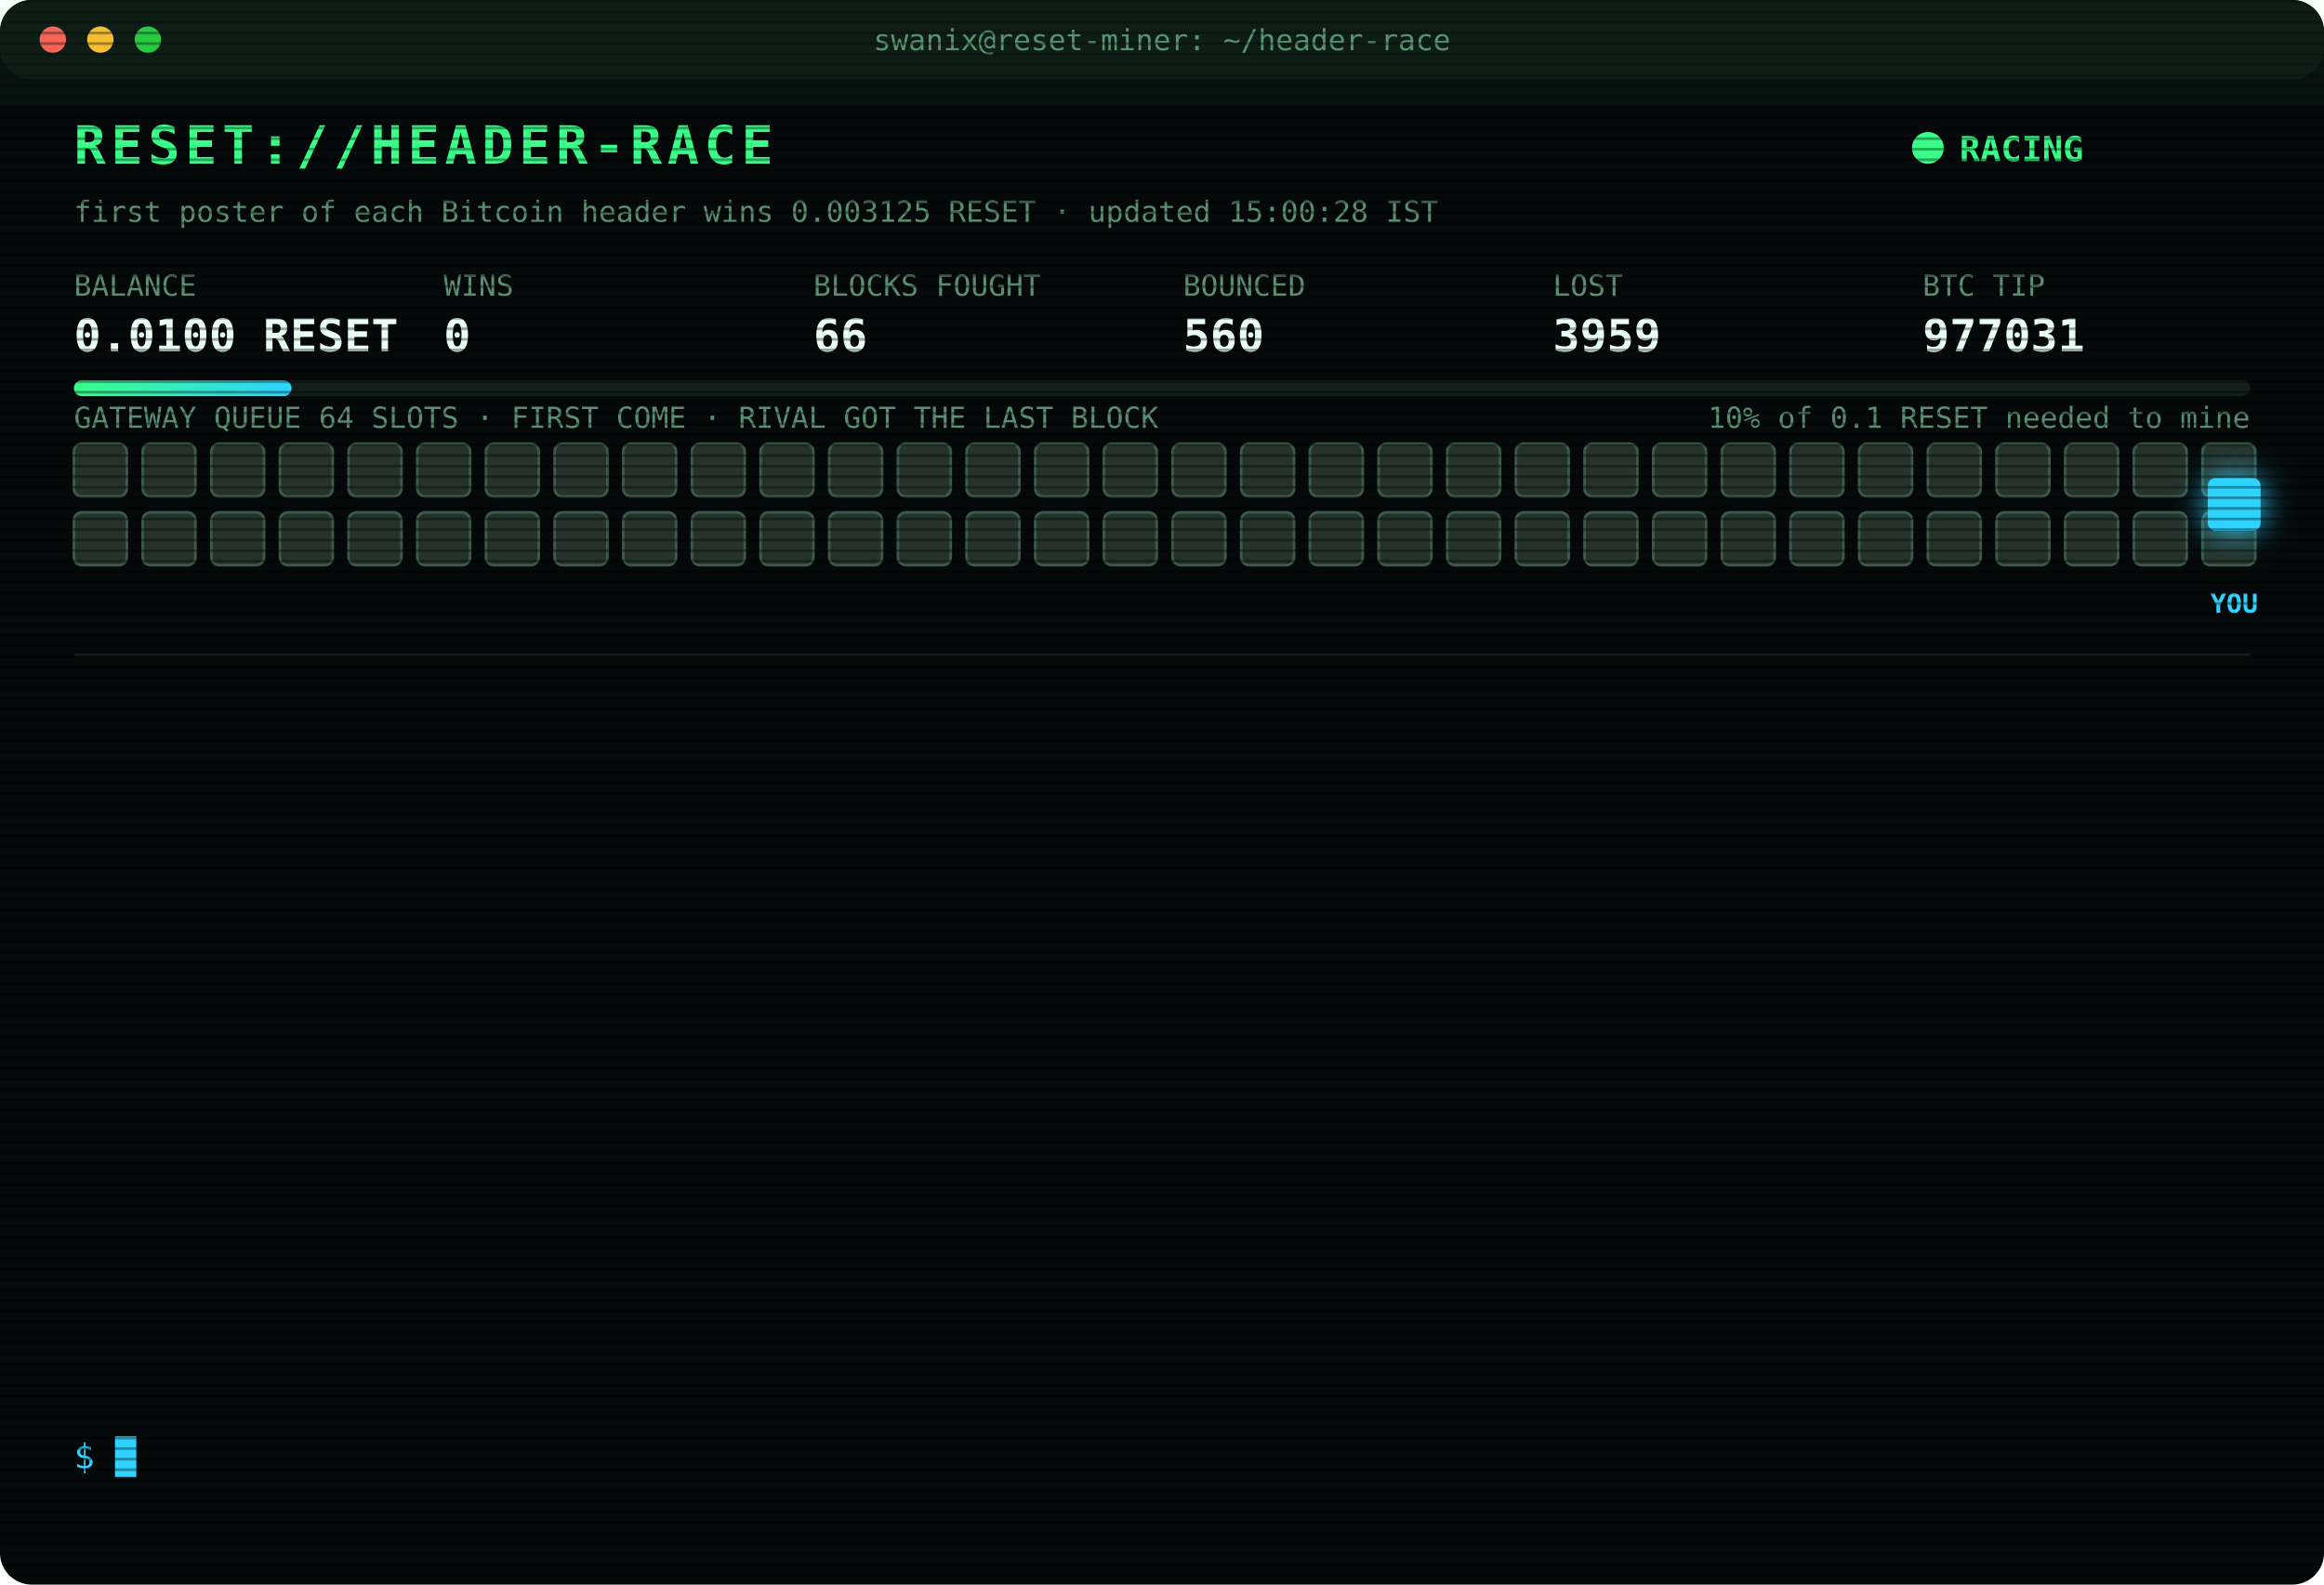
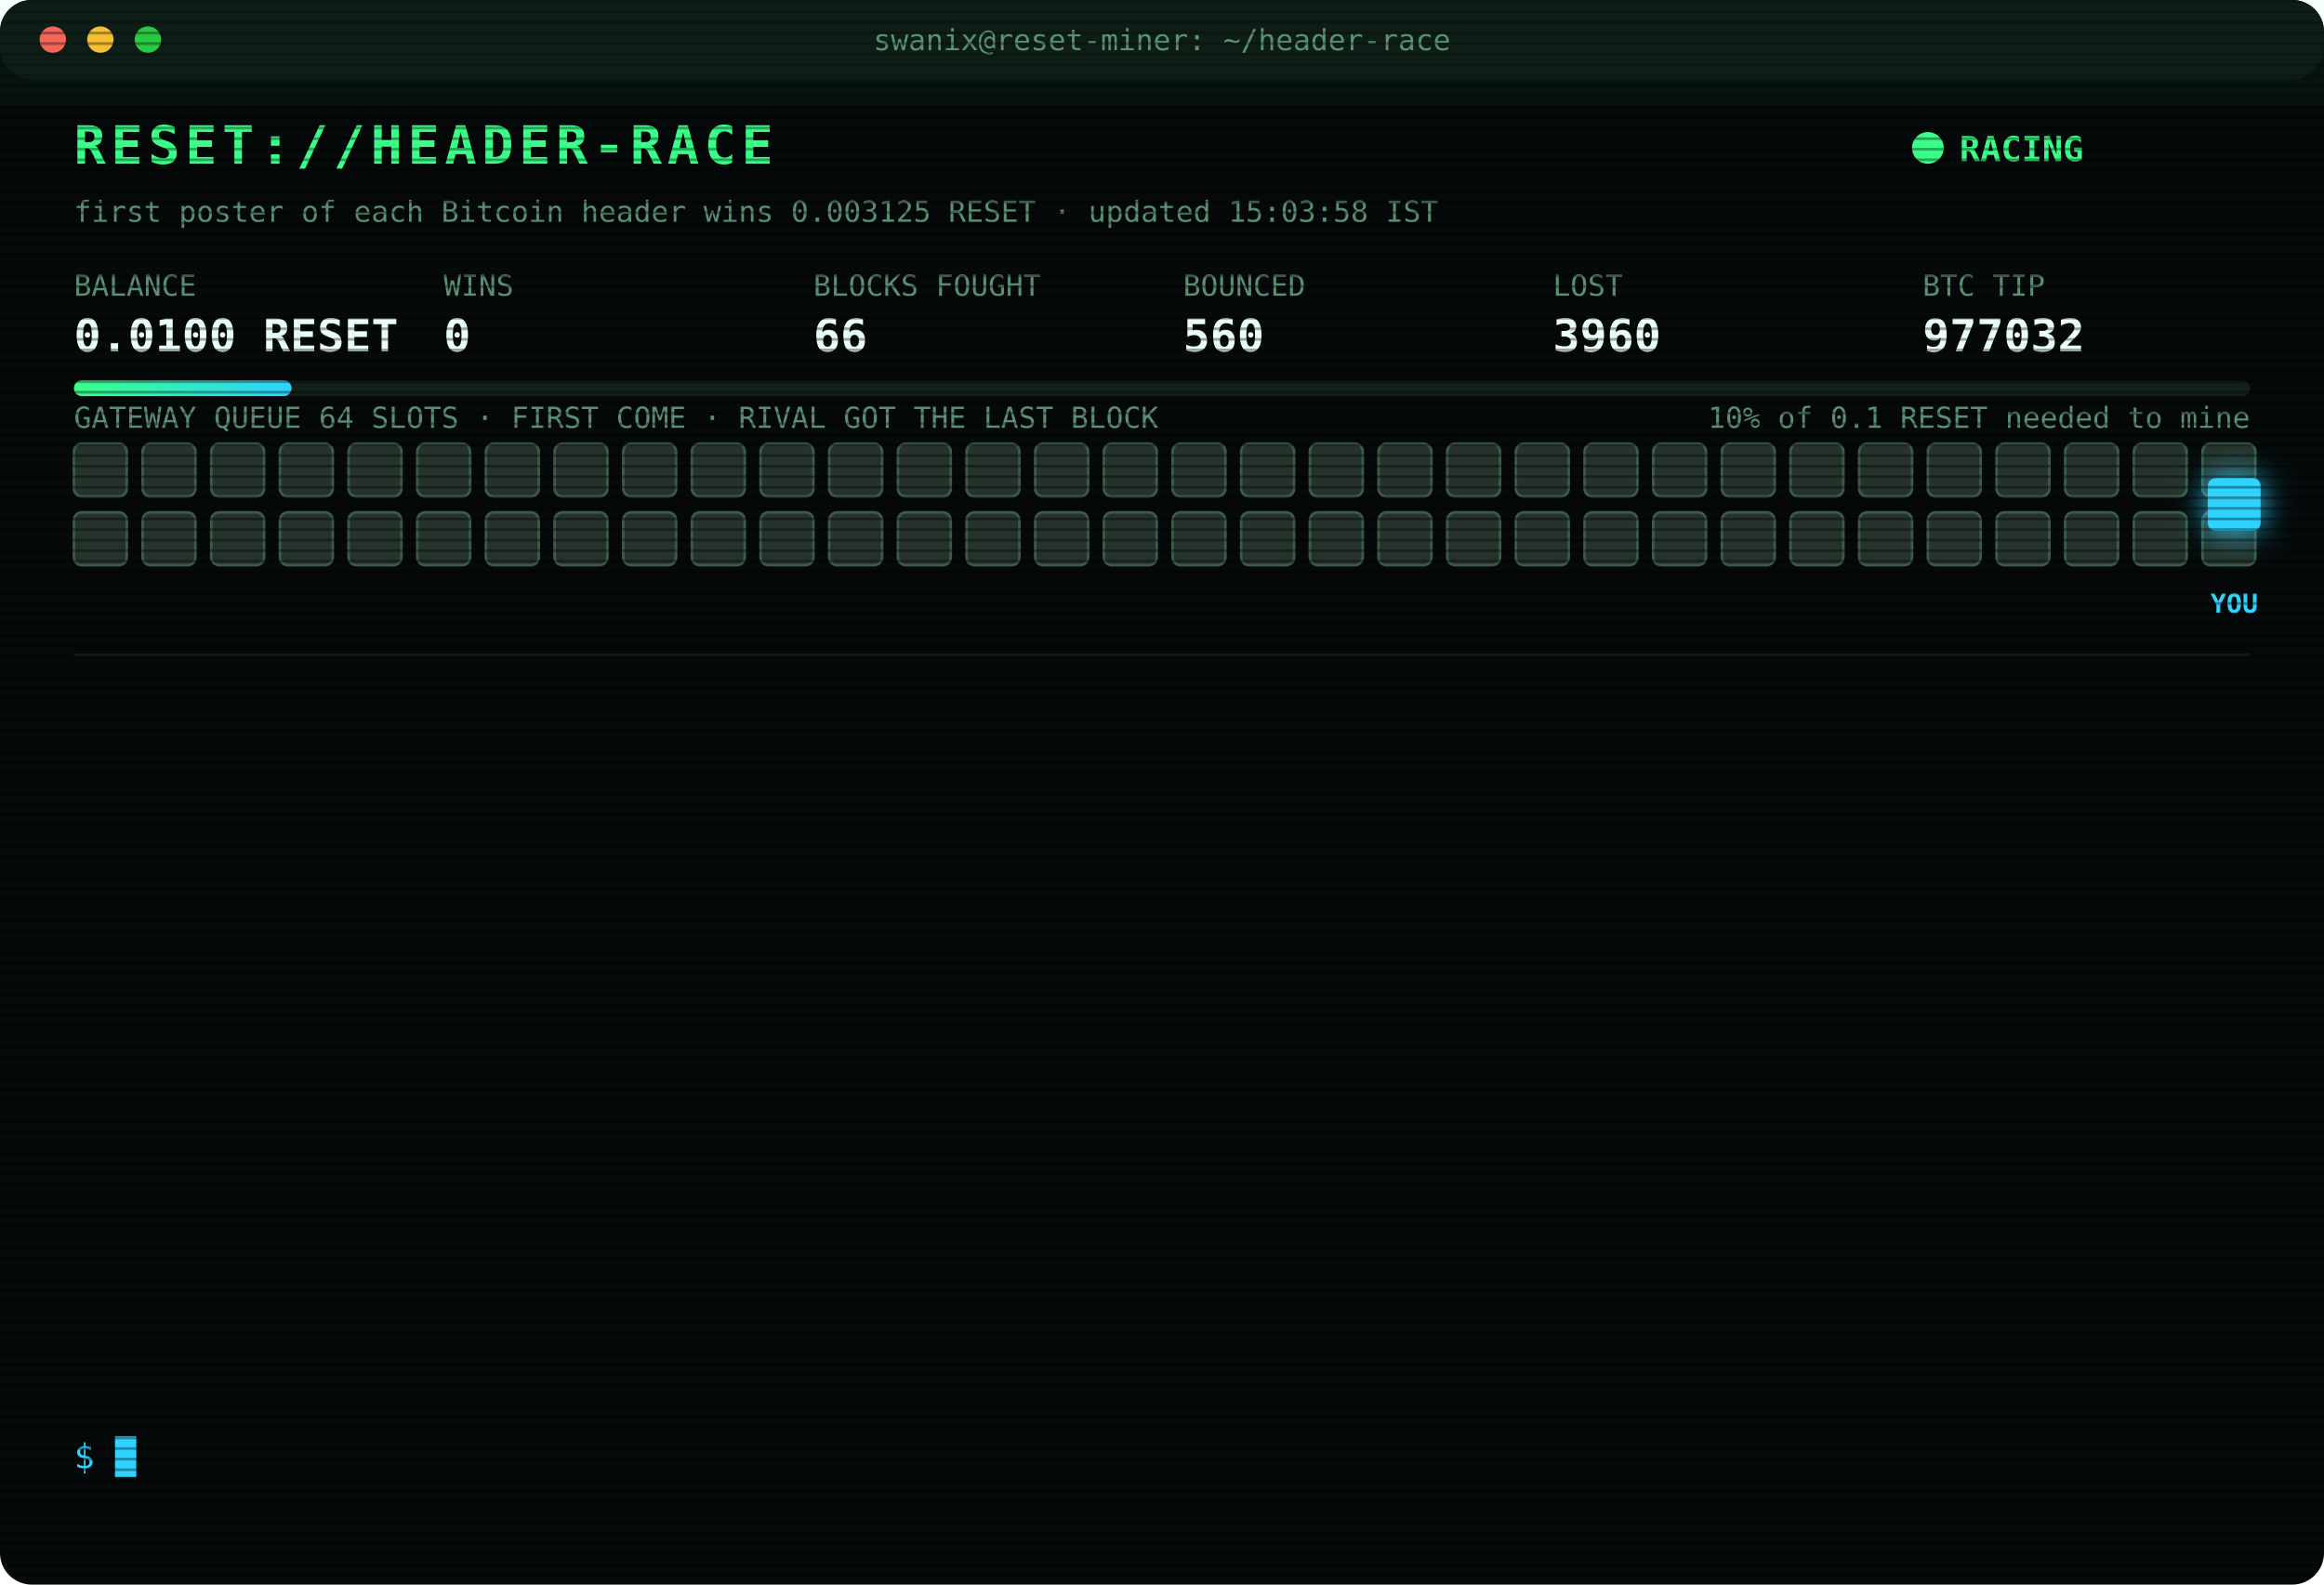
<svg xmlns="http://www.w3.org/2000/svg" width="880" height="600" viewBox="0 0 880 600" font-family="ui-monospace,SFMono-Regular,Menlo,Consolas,monospace">
  <style>
text{font-size:13px;fill:#7CFFB2}
.title{font-size:20px;font-weight:700;fill:#39FF88;letter-spacing:2px;animation:glitch 3s infinite steps(1)}
.sub{fill:#2fd3ff}.k{fill:#5a8f73;font-size:11px}.v{font-size:17px;font-weight:700;fill:#eafff3}
.ts{fill:#3f6b56}.boot{fill:#2fd3ff}.dim{fill:#5a8f73}.bad{fill:#ff4d6d}.warn{fill:#ffd23f}.mag{fill:#ff5cf0}.win{fill:#39FF88;font-weight:700}
.tag{font-size:10px;fill:#2fd3ff;font-weight:700}
.rival{fill:#26332c;stroke:#3c5a49;animation:jam 1.2s infinite alternate}
.idle{fill:#141c18;stroke:#22302a;animation:breathe 4s infinite}
.me{fill:#2fd3ff;filter:drop-shadow(0 0 6px #2fd3ff)}
.hover{animation:nudge 1.1s infinite ease-in-out}.bounce{animation:kick 1.4s infinite}
.ln{opacity:0;animation:in .4s forwards}
.cur{animation:blink 1s infinite steps(1)}
.scan{animation:scan 6s infinite linear}
.led{animation:blink 1.4s infinite}
@keyframes in{from{opacity:0;transform:translateX(-6px)}to{opacity:1;transform:none}}
@keyframes blink{50%{opacity:0}}
@keyframes jam{to{fill:#33463b}}
@keyframes breathe{50%{opacity:.4}}
@keyframes nudge{50%{transform:translateX(-10px)}}
@keyframes kick{0%,100%{transform:none}30%{transform:translateX(-14px)}55%{transform:translateX(10px) translateY(-6px)}}
@keyframes glitch{0%,92%{transform:none}93%{transform:translateX(2px);fill:#ff4d6d}95%{transform:translateX(-2px);fill:#2fd3ff}97%{transform:none}}
@keyframes scan{from{transform:translateY(-40px)}to{transform:translateY(600px)}}
</style>
  <defs>
    <pattern id="sl" width="4" height="4" patternUnits="userSpaceOnUse">
      <rect width="4" height="1" fill="#000" opacity=".35" />
    </pattern>
    <linearGradient id="bar">
      <stop offset="0" stop-color="#39FF88" />
      <stop offset="1" stop-color="#2fd3ff" />
    </linearGradient>
  </defs>
  <rect width="880" height="600" rx="12" fill="#05090a" />
  <rect width="880" height="30" rx="12" fill="#0d1512" />
  <circle cx="20" cy="15" r="5" fill="#ff5f57" />
  <circle cx="38" cy="15" r="5" fill="#febc2e" />
  <circle cx="56" cy="15" r="5" fill="#28c840" />
  <text x="440" y="19" text-anchor="middle" class="k">swanix@reset-miner: ~/header-race</text>
  <text x="28" y="62" class="title">RESET://HEADER-RACE</text>
  <circle class="led" cx="730" cy="56" r="6" fill="#39FF88" />
  <text x="742" y="61" class="win">RACING</text>
-   <text x="28" y="84" class="k">first poster of each Bitcoin header wins 0.003125 RESET · updated 15:00:28 IST</text>
+   <text x="28" y="84" class="k">first poster of each Bitcoin header wins 0.003125 RESET · updated 15:03:58 IST</text>
  <text x="28" y="112" class="k">BALANCE</text>
  <text x="28" y="133" class="v">0.0100 RESET</text>
  <text x="168" y="112" class="k">WINS</text>
  <text x="168" y="133" class="v">0</text>
  <text x="308" y="112" class="k">BLOCKS FOUGHT</text>
  <text x="308" y="133" class="v">66</text>
  <text x="448" y="112" class="k">BOUNCED</text>
  <text x="448" y="133" class="v">560</text>
  <text x="588" y="112" class="k">LOST</text>
-   <text x="588" y="133" class="v">3959</text>
+   <text x="588" y="133" class="v">3960</text>
  <text x="728" y="112" class="k">BTC TIP</text>
-   <text x="728" y="133" class="v">977031</text>
+   <text x="728" y="133" class="v">977032</text>
  <rect x="28" y="144" width="824" height="6" rx="3" fill="#13201a" />
  <rect x="28" y="144" width="82.4" height="6" rx="3" fill="url(#bar)" />
  <text x="852" y="162" text-anchor="end" class="k">10% of 0.1 RESET needed to mine</text>
  <text x="28" y="162" class="k">GATEWAY QUEUE 64 SLOTS · FIRST COME · RIVAL GOT THE LAST BLOCK</text>
  <rect class="rival" x="28" y="168" width="20" height="20" rx="3" style="animation-delay:0.00s" />
  <rect class="rival" x="54" y="168" width="20" height="20" rx="3" style="animation-delay:0.05s" />
  <rect class="rival" x="80" y="168" width="20" height="20" rx="3" style="animation-delay:0.10s" />
  <rect class="rival" x="106" y="168" width="20" height="20" rx="3" style="animation-delay:0.15s" />
  <rect class="rival" x="132" y="168" width="20" height="20" rx="3" style="animation-delay:0.20s" />
  <rect class="rival" x="158" y="168" width="20" height="20" rx="3" style="animation-delay:0.25s" />
  <rect class="rival" x="184" y="168" width="20" height="20" rx="3" style="animation-delay:0.30s" />
  <rect class="rival" x="210" y="168" width="20" height="20" rx="3" style="animation-delay:0.35s" />
  <rect class="rival" x="236" y="168" width="20" height="20" rx="3" style="animation-delay:0.40s" />
  <rect class="rival" x="262" y="168" width="20" height="20" rx="3" style="animation-delay:0.45s" />
  <rect class="rival" x="288" y="168" width="20" height="20" rx="3" style="animation-delay:0.50s" />
  <rect class="rival" x="314" y="168" width="20" height="20" rx="3" style="animation-delay:0.55s" />
  <rect class="rival" x="340" y="168" width="20" height="20" rx="3" style="animation-delay:0.60s" />
  <rect class="rival" x="366" y="168" width="20" height="20" rx="3" style="animation-delay:0.65s" />
  <rect class="rival" x="392" y="168" width="20" height="20" rx="3" style="animation-delay:0.70s" />
  <rect class="rival" x="418" y="168" width="20" height="20" rx="3" style="animation-delay:0.75s" />
  <rect class="rival" x="444" y="168" width="20" height="20" rx="3" style="animation-delay:0.80s" />
  <rect class="rival" x="470" y="168" width="20" height="20" rx="3" style="animation-delay:0.85s" />
  <rect class="rival" x="496" y="168" width="20" height="20" rx="3" style="animation-delay:0.90s" />
  <rect class="rival" x="522" y="168" width="20" height="20" rx="3" style="animation-delay:0.95s" />
  <rect class="rival" x="548" y="168" width="20" height="20" rx="3" style="animation-delay:1.00s" />
  <rect class="rival" x="574" y="168" width="20" height="20" rx="3" style="animation-delay:1.05s" />
  <rect class="rival" x="600" y="168" width="20" height="20" rx="3" style="animation-delay:1.10s" />
  <rect class="rival" x="626" y="168" width="20" height="20" rx="3" style="animation-delay:1.15s" />
  <rect class="rival" x="652" y="168" width="20" height="20" rx="3" style="animation-delay:1.20s" />
  <rect class="rival" x="678" y="168" width="20" height="20" rx="3" style="animation-delay:1.25s" />
  <rect class="rival" x="704" y="168" width="20" height="20" rx="3" style="animation-delay:1.30s" />
  <rect class="rival" x="730" y="168" width="20" height="20" rx="3" style="animation-delay:1.35s" />
  <rect class="rival" x="756" y="168" width="20" height="20" rx="3" style="animation-delay:1.40s" />
  <rect class="rival" x="782" y="168" width="20" height="20" rx="3" style="animation-delay:1.45s" />
  <rect class="rival" x="808" y="168" width="20" height="20" rx="3" style="animation-delay:1.50s" />
  <rect class="rival" x="834" y="168" width="20" height="20" rx="3" style="animation-delay:1.55s" />
  <rect class="rival" x="28" y="194" width="20" height="20" rx="3" style="animation-delay:1.60s" />
  <rect class="rival" x="54" y="194" width="20" height="20" rx="3" style="animation-delay:1.65s" />
  <rect class="rival" x="80" y="194" width="20" height="20" rx="3" style="animation-delay:1.70s" />
  <rect class="rival" x="106" y="194" width="20" height="20" rx="3" style="animation-delay:1.75s" />
  <rect class="rival" x="132" y="194" width="20" height="20" rx="3" style="animation-delay:1.80s" />
  <rect class="rival" x="158" y="194" width="20" height="20" rx="3" style="animation-delay:1.85s" />
  <rect class="rival" x="184" y="194" width="20" height="20" rx="3" style="animation-delay:1.90s" />
  <rect class="rival" x="210" y="194" width="20" height="20" rx="3" style="animation-delay:1.95s" />
  <rect class="rival" x="236" y="194" width="20" height="20" rx="3" style="animation-delay:2.00s" />
  <rect class="rival" x="262" y="194" width="20" height="20" rx="3" style="animation-delay:2.05s" />
  <rect class="rival" x="288" y="194" width="20" height="20" rx="3" style="animation-delay:2.10s" />
  <rect class="rival" x="314" y="194" width="20" height="20" rx="3" style="animation-delay:2.15s" />
  <rect class="rival" x="340" y="194" width="20" height="20" rx="3" style="animation-delay:2.20s" />
  <rect class="rival" x="366" y="194" width="20" height="20" rx="3" style="animation-delay:2.25s" />
  <rect class="rival" x="392" y="194" width="20" height="20" rx="3" style="animation-delay:2.30s" />
  <rect class="rival" x="418" y="194" width="20" height="20" rx="3" style="animation-delay:2.35s" />
  <rect class="rival" x="444" y="194" width="20" height="20" rx="3" style="animation-delay:2.40s" />
  <rect class="rival" x="470" y="194" width="20" height="20" rx="3" style="animation-delay:2.45s" />
  <rect class="rival" x="496" y="194" width="20" height="20" rx="3" style="animation-delay:2.50s" />
  <rect class="rival" x="522" y="194" width="20" height="20" rx="3" style="animation-delay:2.55s" />
  <rect class="rival" x="548" y="194" width="20" height="20" rx="3" style="animation-delay:2.60s" />
  <rect class="rival" x="574" y="194" width="20" height="20" rx="3" style="animation-delay:2.65s" />
  <rect class="rival" x="600" y="194" width="20" height="20" rx="3" style="animation-delay:2.70s" />
  <rect class="rival" x="626" y="194" width="20" height="20" rx="3" style="animation-delay:2.75s" />
  <rect class="rival" x="652" y="194" width="20" height="20" rx="3" style="animation-delay:2.80s" />
  <rect class="rival" x="678" y="194" width="20" height="20" rx="3" style="animation-delay:2.85s" />
  <rect class="rival" x="704" y="194" width="20" height="20" rx="3" style="animation-delay:2.90s" />
  <rect class="rival" x="730" y="194" width="20" height="20" rx="3" style="animation-delay:2.95s" />
  <rect class="rival" x="756" y="194" width="20" height="20" rx="3" style="animation-delay:3.00s" />
  <rect class="rival" x="782" y="194" width="20" height="20" rx="3" style="animation-delay:3.05s" />
  <rect class="rival" x="808" y="194" width="20" height="20" rx="3" style="animation-delay:3.10s" />
  <rect class="rival" x="834" y="194" width="20" height="20" rx="3" style="animation-delay:3.15s" />
  <g class="hover">
    <rect class="me" x="836" y="181" width="20" height="20" rx="3" />
    <text class="tag" x="846" y="232" text-anchor="middle">YOU</text>
  </g>
  <line x1="28" x2="852" y1="248" y2="248" stroke="#13201a" />
  <g class="ln" style="animation-delay:0.40s">
-     <text x="28" y="270" class="ts">13:03:11</text>
-     <text x="104" y="270" class="bad">[LOST] #977019 taken by a rival miner</text>
+     <text x="28" y="270" class="ts">13:06:15</text>
+     <text x="104" y="270" class="bad">[LOST] #977020 taken by a rival miner</text>
  </g>
  <g class="ln" style="animation-delay:0.65s">
-     <text x="28" y="292" class="ts">13:06:15</text>
-     <text x="104" y="292" class="bad">[LOST] #977020 taken by a rival miner</text>
+     <text x="28" y="292" class="ts">13:15:33</text>
+     <text x="104" y="292" class="bad">[LOST] #977021 taken by a rival miner</text>
  </g>
  <g class="ln" style="animation-delay:0.90s">
-     <text x="28" y="314" class="ts">13:15:33</text>
-     <text x="104" y="314" class="bad">[LOST] #977021 taken by a rival miner</text>
+     <text x="28" y="314" class="ts">13:22:02</text>
+     <text x="104" y="314" class="bad">[LOST] #977022 taken by a rival miner</text>
  </g>
  <g class="ln" style="animation-delay:1.15s">
-     <text x="28" y="336" class="ts">13:22:02</text>
-     <text x="104" y="336" class="bad">[LOST] #977022 taken by a rival miner</text>
+     <text x="28" y="336" class="ts">13:24:06</text>
+     <text x="104" y="336" class="bad">[LOST] #977023 taken by a rival miner</text>
  </g>
  <g class="ln" style="animation-delay:1.40s">
-     <text x="28" y="358" class="ts">13:24:06</text>
-     <text x="104" y="358" class="bad">[LOST] #977023 taken by a rival miner</text>
+     <text x="28" y="358" class="ts">13:29:31</text>
+     <text x="104" y="358" class="bad">[LOST] #977024 taken by a rival miner</text>
  </g>
  <g class="ln" style="animation-delay:1.65s">
-     <text x="28" y="380" class="ts">13:29:31</text>
-     <text x="104" y="380" class="bad">[LOST] #977024 taken by a rival miner</text>
+     <text x="28" y="380" class="ts">13:46:01</text>
+     <text x="104" y="380" class="bad">[LOST] #977025 taken by a rival miner</text>
  </g>
  <g class="ln" style="animation-delay:1.90s">
-     <text x="28" y="402" class="ts">13:46:01</text>
-     <text x="104" y="402" class="bad">[LOST] #977025 taken by a rival miner</text>
+     <text x="28" y="402" class="ts">13:52:41</text>
+     <text x="104" y="402" class="bad">[LOST] #977026 taken by a rival miner</text>
  </g>
  <g class="ln" style="animation-delay:2.15s">
-     <text x="28" y="424" class="ts">13:52:41</text>
-     <text x="104" y="424" class="bad">[LOST] #977026 taken by a rival miner</text>
+     <text x="28" y="424" class="ts">14:10:27</text>
+     <text x="104" y="424" class="bad">[LOST] #977027 taken by a rival miner</text>
  </g>
  <g class="ln" style="animation-delay:2.40s">
-     <text x="28" y="446" class="ts">14:10:27</text>
-     <text x="104" y="446" class="bad">[LOST] #977027 taken by a rival miner</text>
+     <text x="28" y="446" class="ts">14:34:16</text>
+     <text x="104" y="446" class="bad">[LOST] #977029 taken by a rival miner</text>
  </g>
  <g class="ln" style="animation-delay:2.65s">
-     <text x="28" y="468" class="ts">14:34:16</text>
-     <text x="104" y="468" class="bad">[LOST] #977029 taken by a rival miner</text>
+     <text x="28" y="468" class="ts">14:40:56</text>
+     <text x="104" y="468" class="dim">[STINT END] calls 812 · wins 0</text>
  </g>
  <g class="ln" style="animation-delay:2.90s">
-     <text x="28" y="490" class="ts">14:40:56</text>
-     <text x="104" y="490" class="dim">[STINT END] calls 812 · wins 0</text>
+     <text x="28" y="490" class="ts">14:45:24</text>
+     <text x="104" y="490" class="boot">[BOOT] racer v3 online · 3 feeds · stint 340m</text>
  </g>
  <g class="ln" style="animation-delay:3.15s">
-     <text x="28" y="512" class="ts">14:45:24</text>
-     <text x="104" y="512" class="boot">[BOOT] racer v3 online · 3 feeds · stint 340m</text>
+     <text x="28" y="512" class="ts">15:00:00</text>
+     <text x="104" y="512" class="bad">[LOST] #977031 taken by a rival miner</text>
  </g>
  <g class="ln" style="animation-delay:3.40s">
-     <text x="28" y="534" class="ts">15:00:00</text>
-     <text x="104" y="534" class="bad">[LOST] #977031 taken by a rival miner</text>
+     <text x="28" y="534" class="ts">15:03:58</text>
+     <text x="104" y="534" class="bad">[LOST] #977032 taken by a rival miner</text>
  </g>
  <text x="28" y="556" class="sub">$ <tspan class="cur">█</tspan>
  </text>
  <rect width="880" height="600" rx="12" fill="url(#sl)" pointer-events="none" />
  <rect class="scan" width="880" height="40" fill="#39FF88" opacity=".04" />
</svg>
